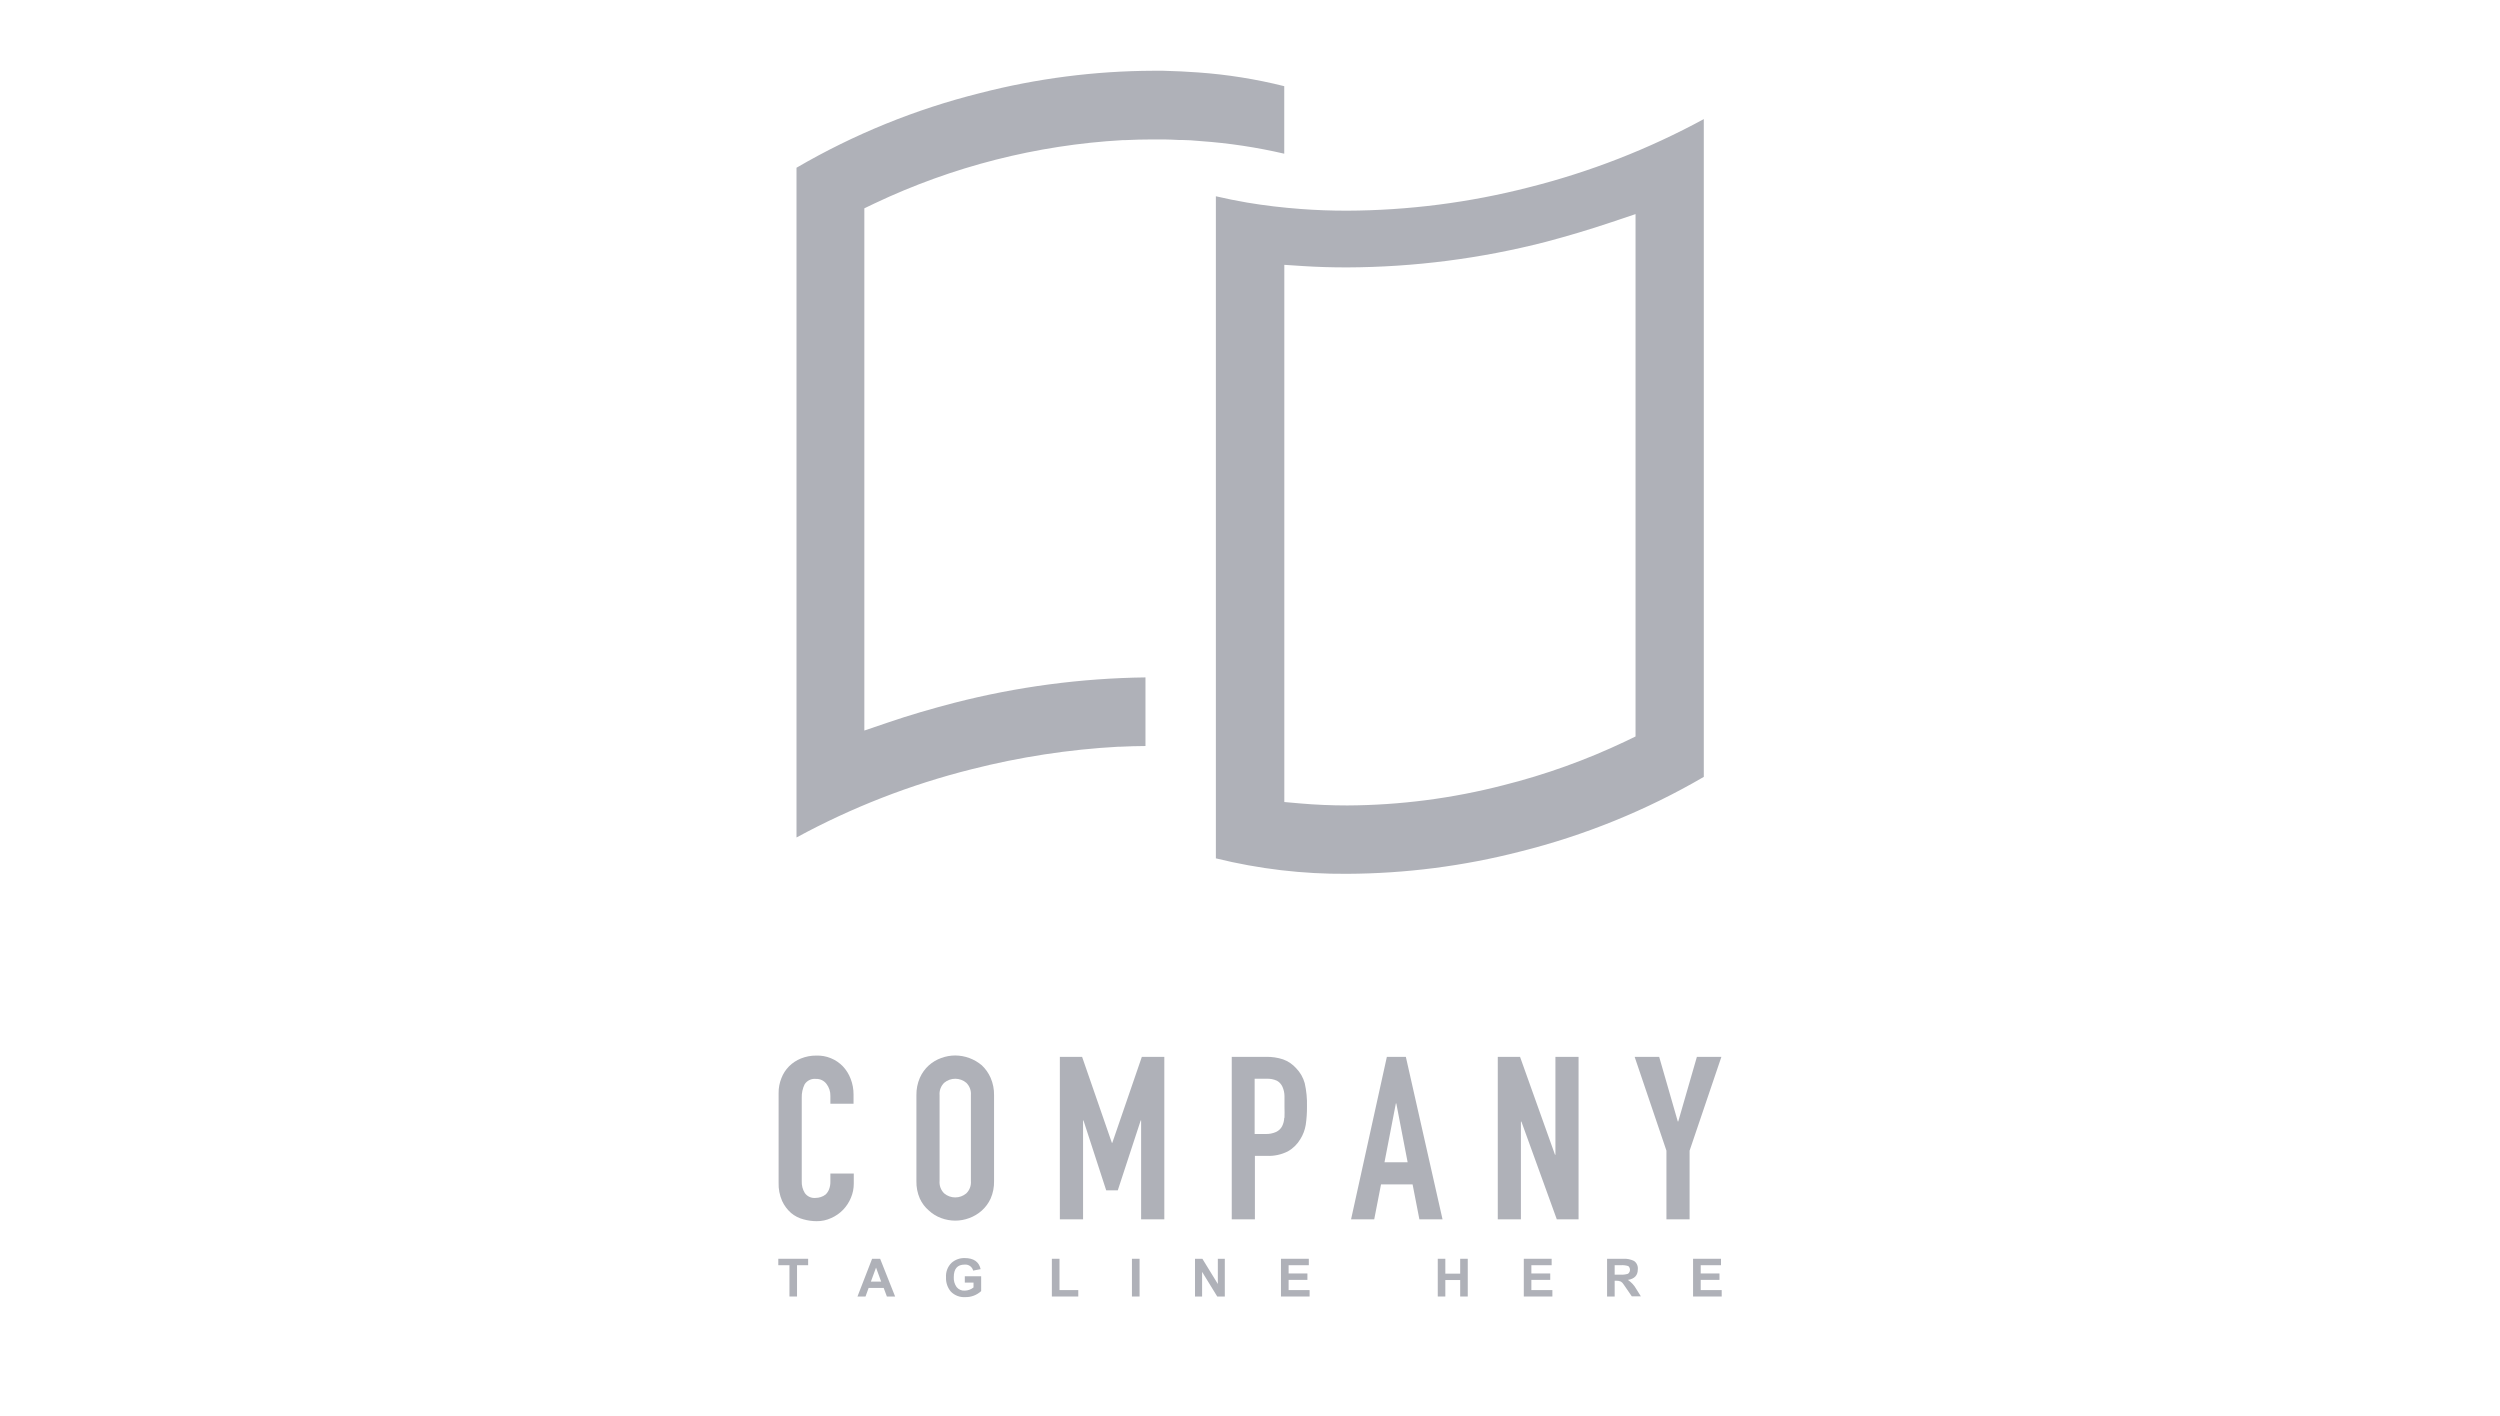
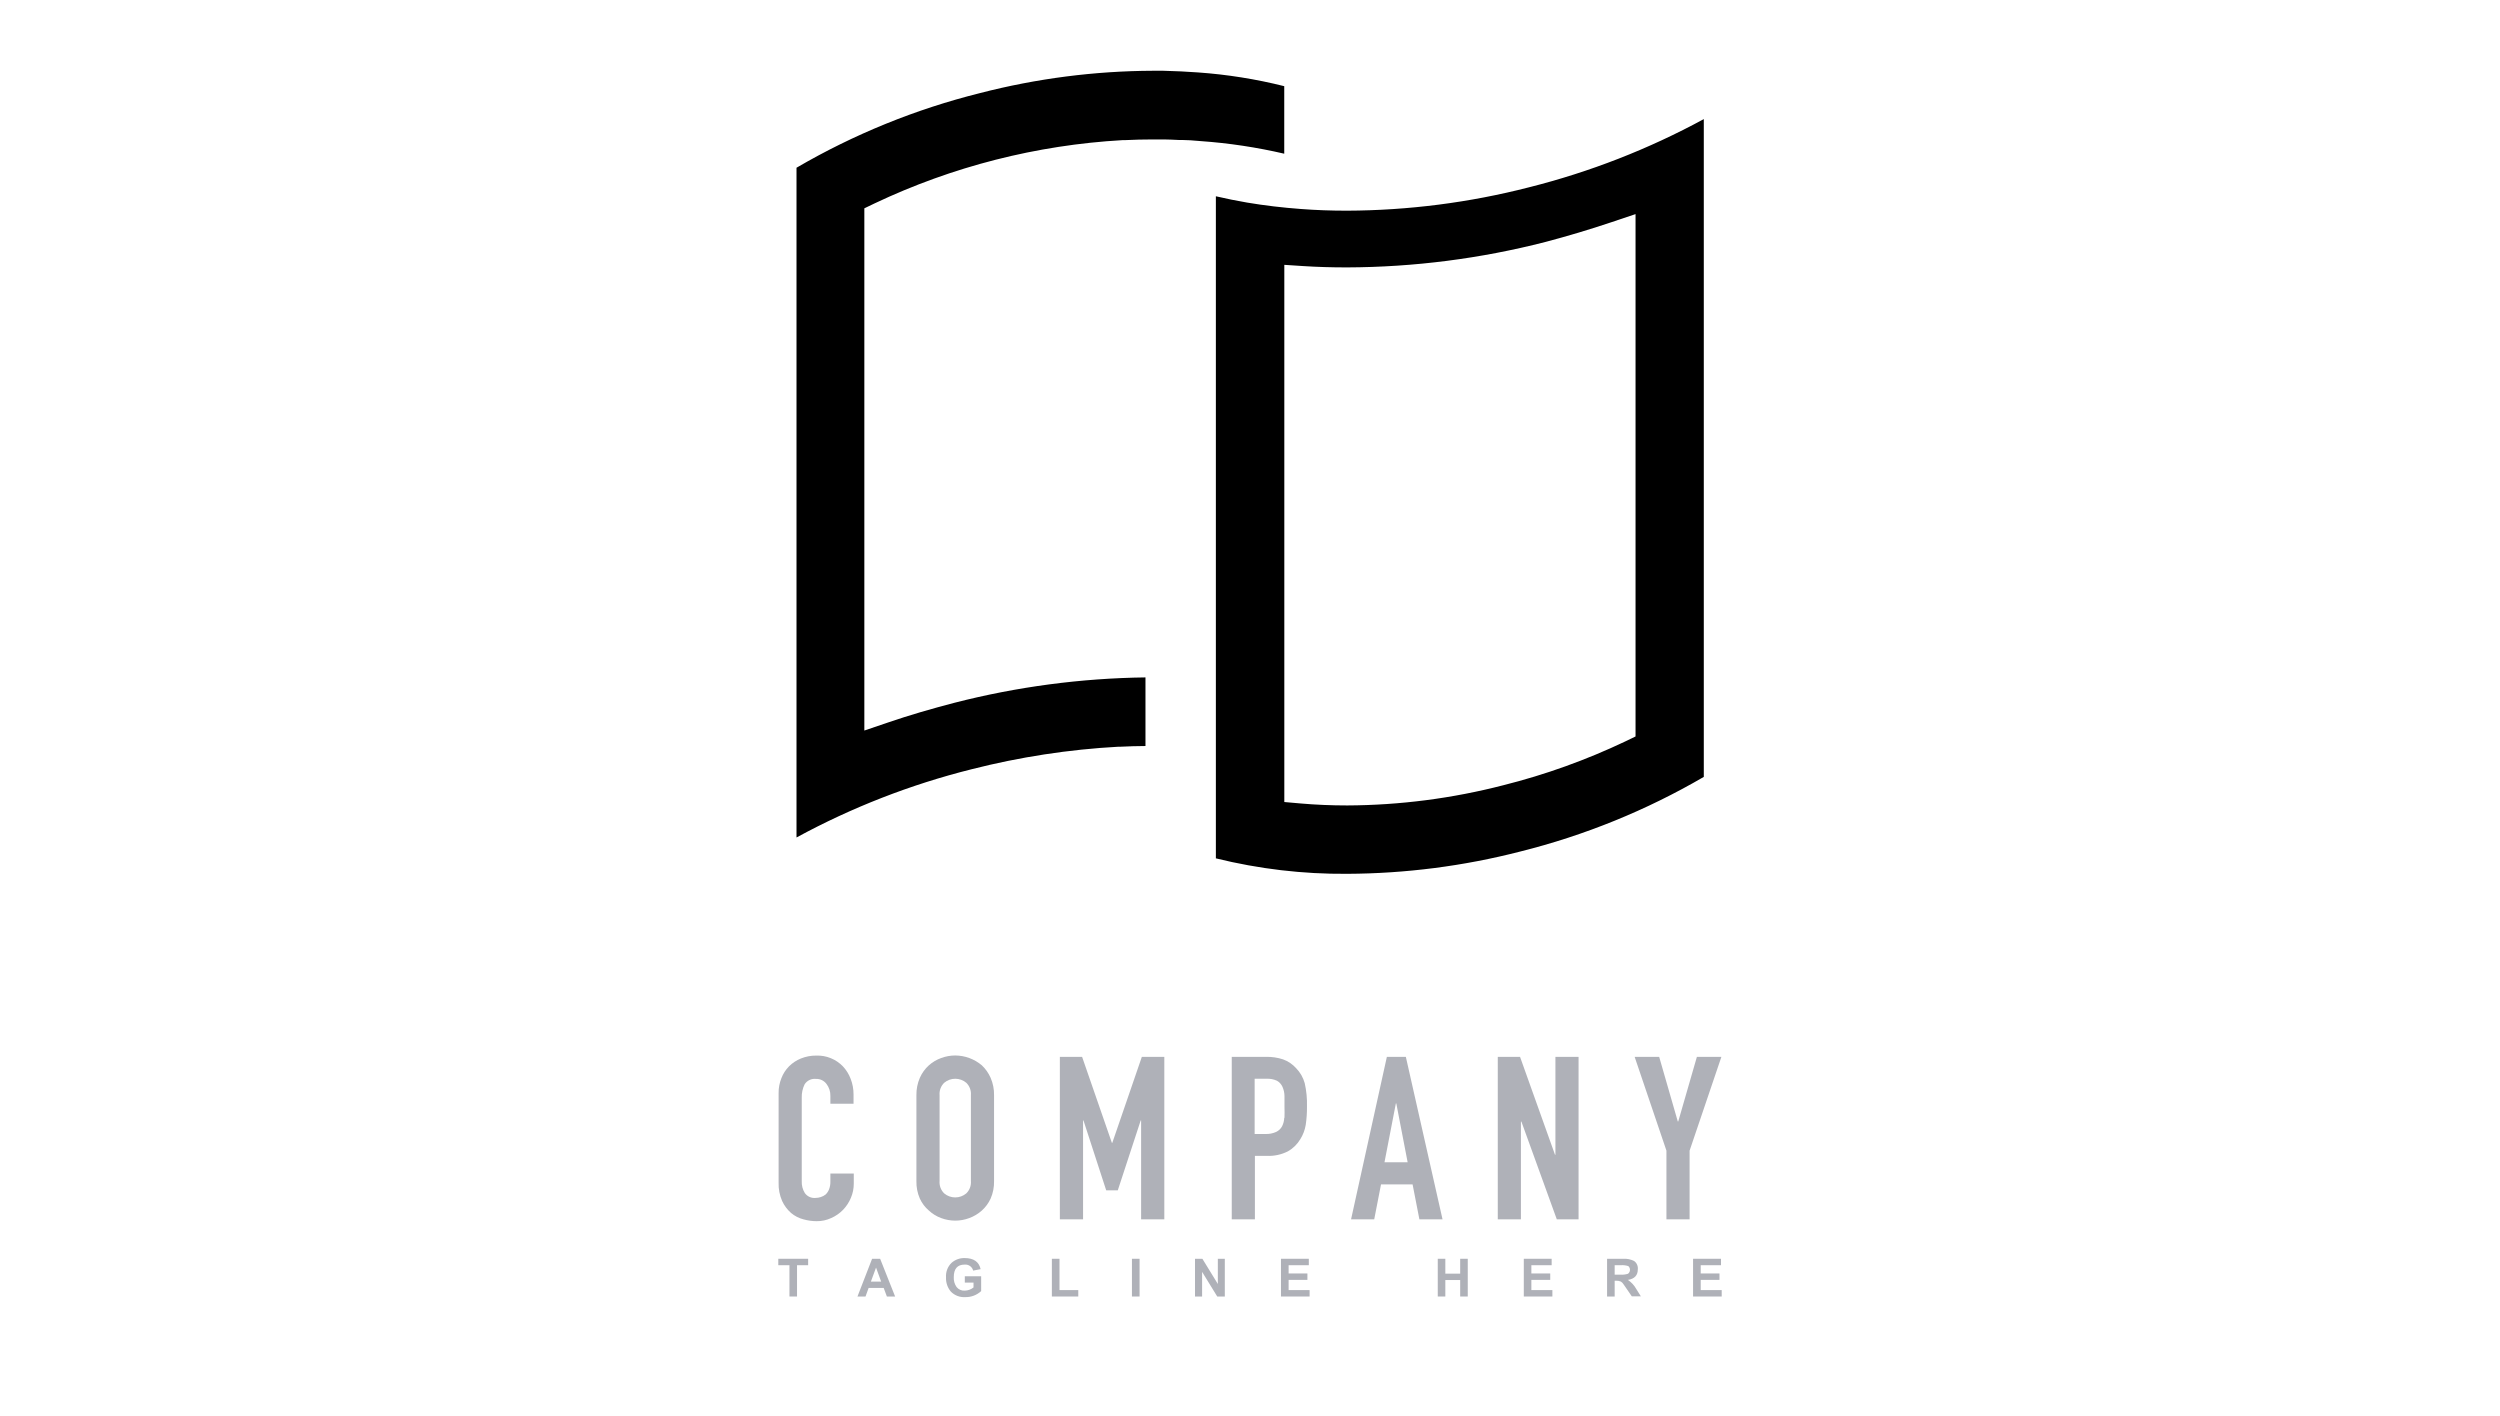
<svg xmlns="http://www.w3.org/2000/svg" width="106" height="60" viewBox="0 0 106 60" fill="none">
-   <path fill-rule="evenodd" clip-rule="evenodd" d="M50.114 5.935H49.977C49.767 5.922 49.557 5.917 49.347 5.912H49.347H49.327H48.892C48.495 5.912 48.09 5.922 47.688 5.942C47.657 5.94 47.627 5.94 47.597 5.942C43.952 6.149 40.382 7.06 37.081 8.625L36.648 8.833V30.975L37.66 30.631C38.548 30.326 39.494 30.052 40.473 29.797C43.119 29.118 45.837 28.757 48.568 28.722V31.631C48.206 31.633 47.855 31.643 47.503 31.661H47.419C45.318 31.776 43.232 32.097 41.191 32.617C38.607 33.264 36.114 34.236 33.772 35.509V7.112C36.205 5.693 38.825 4.627 41.556 3.946C43.953 3.327 46.417 3.009 48.892 3H49.319C49.83 3.013 50.329 3.036 50.797 3.071C52.03 3.158 53.253 3.353 54.452 3.654V6.517C53.287 6.246 52.103 6.067 50.91 5.983C50.886 5.981 50.862 5.979 50.838 5.977C50.591 5.956 50.344 5.935 50.114 5.935ZM55.153 8.861C55.788 8.91 56.446 8.933 57.111 8.933C59.712 8.923 62.303 8.591 64.824 7.943C67.407 7.294 69.899 6.322 72.241 5.05V32.94C69.807 34.358 67.185 35.424 64.455 36.106C62.057 36.723 59.593 37.039 57.118 37.05C55.243 37.065 53.374 36.844 51.553 36.394V8.322C51.983 8.421 52.426 8.513 52.876 8.589C53.615 8.714 54.394 8.805 55.153 8.861ZM69.347 9.078L68.335 9.418C67.404 9.731 66.466 10.011 65.522 10.26C62.775 10.966 59.951 11.328 57.116 11.338C56.456 11.338 55.849 11.32 55.262 11.282L54.455 11.229V31.318V34.006L55.148 34.067C55.79 34.123 56.453 34.151 57.121 34.151C59.354 34.141 61.578 33.853 63.741 33.294C65.522 32.847 67.255 32.224 68.915 31.435L69.347 31.226V9.078Z" fill="#AFB1B8" />
+   <path fill-rule="evenodd" clip-rule="evenodd" d="M50.114 5.935H49.977C49.767 5.922 49.557 5.917 49.347 5.912H49.347H49.327H48.892C48.495 5.912 48.09 5.922 47.688 5.942C47.657 5.94 47.627 5.94 47.597 5.942C43.952 6.149 40.382 7.06 37.081 8.625L36.648 8.833V30.975L37.66 30.631C38.548 30.326 39.494 30.052 40.473 29.797C43.119 29.118 45.837 28.757 48.568 28.722V31.631C48.206 31.633 47.855 31.643 47.503 31.661H47.419C45.318 31.776 43.232 32.097 41.191 32.617C38.607 33.264 36.114 34.236 33.772 35.509V7.112C36.205 5.693 38.825 4.627 41.556 3.946C43.953 3.327 46.417 3.009 48.892 3H49.319C49.83 3.013 50.329 3.036 50.797 3.071C52.03 3.158 53.253 3.353 54.452 3.654V6.517C53.287 6.246 52.103 6.067 50.91 5.983C50.886 5.981 50.862 5.979 50.838 5.977C50.591 5.956 50.344 5.935 50.114 5.935ZM55.153 8.861C55.788 8.91 56.446 8.933 57.111 8.933C59.712 8.923 62.303 8.591 64.824 7.943C67.407 7.294 69.899 6.322 72.241 5.05V32.94C69.807 34.358 67.185 35.424 64.455 36.106C62.057 36.723 59.593 37.039 57.118 37.05C55.243 37.065 53.374 36.844 51.553 36.394V8.322C51.983 8.421 52.426 8.513 52.876 8.589C53.615 8.714 54.394 8.805 55.153 8.861ZM69.347 9.078L68.335 9.418C67.404 9.731 66.466 10.011 65.522 10.26C62.775 10.966 59.951 11.328 57.116 11.338C56.456 11.338 55.849 11.32 55.262 11.282L54.455 11.229V31.318V34.006L55.148 34.067C55.79 34.123 56.453 34.151 57.121 34.151C59.354 34.141 61.578 33.853 63.741 33.294C65.522 32.847 67.255 32.224 68.915 31.435L69.347 31.226V9.078Z" fill="currentColor" />
  <path d="M35.737 45.212C35.592 45.062 35.416 44.943 35.222 44.865C35.028 44.786 34.82 44.75 34.611 44.757C34.389 44.754 34.168 44.796 33.961 44.879C33.772 44.955 33.6 45.068 33.455 45.212C33.312 45.357 33.201 45.53 33.129 45.721C33.05 45.921 33.01 46.134 33.013 46.349V50.143C33.004 50.41 33.055 50.676 33.162 50.921C33.251 51.116 33.381 51.289 33.541 51.43C33.693 51.557 33.871 51.65 34.062 51.699C34.247 51.751 34.438 51.778 34.629 51.778C34.84 51.78 35.05 51.735 35.241 51.646C35.431 51.563 35.603 51.444 35.747 51.295C35.888 51.148 36.001 50.975 36.079 50.786C36.16 50.595 36.201 50.389 36.2 50.181V49.757H35.208V50.095C35.211 50.21 35.192 50.325 35.15 50.433C35.118 50.514 35.069 50.587 35.006 50.647C34.945 50.696 34.874 50.733 34.799 50.756C34.732 50.778 34.662 50.79 34.591 50.791C34.503 50.802 34.413 50.788 34.331 50.753C34.249 50.717 34.179 50.66 34.126 50.588C34.032 50.436 33.986 50.258 33.994 50.08V46.542C33.988 46.346 34.03 46.151 34.116 45.975C34.167 45.895 34.24 45.831 34.326 45.791C34.412 45.75 34.507 45.735 34.601 45.746C34.687 45.743 34.772 45.761 34.849 45.798C34.926 45.836 34.993 45.891 35.044 45.96C35.155 46.106 35.213 46.285 35.208 46.469V46.797H36.19V46.41C36.192 46.183 36.151 45.958 36.069 45.746C35.995 45.548 35.883 45.366 35.737 45.212Z" fill="#AFB1B8" />
  <path d="M41.629 45.169C41.313 44.902 40.914 44.755 40.501 44.752C40.299 44.753 40.098 44.789 39.909 44.859C39.716 44.928 39.538 45.033 39.385 45.169C39.221 45.317 39.09 45.498 39.001 45.701C38.901 45.932 38.852 46.183 38.856 46.435V50.074C38.849 50.33 38.899 50.585 39.001 50.819C39.09 51.015 39.221 51.189 39.385 51.328C39.537 51.469 39.715 51.578 39.909 51.648C40.098 51.718 40.299 51.754 40.501 51.755C40.703 51.755 40.903 51.719 41.093 51.648C41.29 51.577 41.472 51.468 41.629 51.328C41.787 51.186 41.914 51.013 42.003 50.819C42.105 50.585 42.154 50.33 42.148 50.074V46.435C42.152 46.183 42.103 45.932 42.003 45.701C41.915 45.5 41.788 45.319 41.629 45.169ZM41.166 50.074C41.174 50.171 41.161 50.269 41.127 50.36C41.093 50.451 41.039 50.533 40.969 50.601C40.838 50.711 40.672 50.771 40.502 50.771C40.331 50.771 40.166 50.711 40.035 50.601C39.965 50.533 39.911 50.451 39.877 50.36C39.843 50.269 39.83 50.171 39.838 50.074V46.435C39.83 46.339 39.843 46.241 39.877 46.15C39.911 46.059 39.965 45.976 40.035 45.909C40.166 45.799 40.331 45.739 40.502 45.739C40.672 45.739 40.838 45.799 40.969 45.909C41.039 45.976 41.093 46.059 41.127 46.15C41.161 46.241 41.174 46.339 41.166 46.435V50.074Z" fill="#AFB1B8" />
  <path d="M49.367 51.699V44.811H48.414L47.161 48.457H47.144L45.881 44.811H44.938V51.699H45.922V47.509H45.94L46.903 50.471H47.394L48.365 47.509H48.383V51.699H49.367Z" fill="#AFB1B8" />
  <path d="M54.958 45.294C54.806 45.124 54.615 44.994 54.401 44.917C54.171 44.842 53.93 44.806 53.688 44.81H52.226V51.699H53.208V49.009H53.713C54.02 49.023 54.324 48.958 54.599 48.821C54.822 48.697 55.008 48.515 55.138 48.294C55.251 48.111 55.328 47.907 55.363 47.694C55.401 47.435 55.419 47.173 55.416 46.911C55.425 46.58 55.393 46.249 55.32 45.927C55.254 45.688 55.13 45.471 54.958 45.294ZM54.452 47.394C54.448 47.519 54.417 47.641 54.361 47.753C54.305 47.859 54.216 47.943 54.108 47.994C53.963 48.059 53.804 48.089 53.645 48.081H53.197V45.739H53.703C53.856 45.731 54.008 45.761 54.146 45.825C54.248 45.883 54.328 45.972 54.376 46.079C54.43 46.2 54.459 46.331 54.462 46.463C54.462 46.608 54.462 46.761 54.462 46.921C54.462 47.081 54.472 47.247 54.462 47.394H54.452Z" fill="#AFB1B8" />
  <path d="M59.608 44.811H58.803L57.285 51.699H58.267L58.555 50.219H59.894L60.182 51.699H61.163L59.608 44.811ZM58.702 49.281L59.185 46.784H59.203L59.684 49.281H58.702Z" fill="#AFB1B8" />
  <path d="M65.95 48.961H65.932L64.45 44.811H63.506V51.699H64.487V47.557H64.508L66.008 51.699H66.931V44.811H65.95V48.961Z" fill="#AFB1B8" />
  <path d="M71.948 44.811L71.158 47.549H71.138L70.349 44.811H69.309L70.657 48.788V51.699H71.639V48.788L72.987 44.811H71.948Z" fill="#AFB1B8" />
  <path d="M33 53.645H33.473V54.972H33.794V53.645H34.265V53.372H33V53.645Z" fill="#AFB1B8" />
  <path d="M36.977 53.372L36.357 54.972H36.698L36.83 54.608H37.468L37.604 54.972H37.953L37.318 53.372H36.977ZM36.926 54.339L37.144 53.746L37.361 54.339H36.926Z" fill="#AFB1B8" />
  <path d="M40.908 54.382H41.277V54.588C41.169 54.675 41.036 54.722 40.898 54.723C40.833 54.727 40.769 54.715 40.71 54.688C40.651 54.661 40.599 54.621 40.559 54.57C40.474 54.449 40.432 54.302 40.44 54.153C40.44 53.797 40.594 53.619 40.9 53.619C40.981 53.611 41.062 53.633 41.128 53.679C41.194 53.726 41.242 53.795 41.262 53.873L41.578 53.812C41.51 53.5 41.285 53.342 40.9 53.342C40.695 53.337 40.495 53.41 40.341 53.548C40.261 53.628 40.198 53.724 40.159 53.83C40.119 53.937 40.103 54.05 40.111 54.163C40.102 54.382 40.175 54.597 40.316 54.764C40.394 54.844 40.489 54.907 40.594 54.947C40.699 54.988 40.811 55.005 40.923 54.998C41.173 55.005 41.416 54.913 41.601 54.743V54.113H40.908V54.382Z" fill="#AFB1B8" />
  <path d="M44.923 53.372H44.599V54.972H45.719V54.7H44.923V53.372Z" fill="#AFB1B8" />
  <path d="M48.318 53.372H47.994V54.972H48.318V53.372Z" fill="#AFB1B8" />
  <path d="M51.636 54.441L50.981 53.372H50.668V54.972H50.969V53.927L51.611 54.972H51.932V53.372H51.636V54.441Z" fill="#AFB1B8" />
  <path d="M54.637 54.267H55.434V53.995H54.637V53.645H55.494V53.372H54.313V54.972H55.527V54.7H54.637V54.267Z" fill="#AFB1B8" />
  <path d="M61.912 54.003H61.282V53.372H60.961V54.972H61.282V54.273H61.912V54.972H62.233V53.372H61.912V54.003Z" fill="#AFB1B8" />
  <path d="M64.93 54.267H65.73V53.995H64.93V53.645H65.79V53.372H64.609V54.972H65.821V54.7H64.93V54.267Z" fill="#AFB1B8" />
  <path d="M69.023 54.268C69.302 54.224 69.443 54.077 69.443 53.823C69.451 53.755 69.441 53.686 69.413 53.623C69.386 53.56 69.342 53.506 69.286 53.467C69.141 53.394 68.98 53.361 68.818 53.373H68.14V54.972H68.462V54.303H68.525C68.593 54.299 68.662 54.311 68.725 54.339C68.772 54.368 68.811 54.408 68.839 54.456L69.188 54.964H69.572L69.377 54.652C69.291 54.497 69.17 54.366 69.023 54.268ZM68.699 54.046H68.462V53.645H68.715C68.825 53.636 68.936 53.649 69.041 53.683C69.064 53.703 69.083 53.729 69.095 53.758C69.107 53.787 69.113 53.818 69.111 53.849C69.11 53.88 69.101 53.911 69.087 53.938C69.072 53.966 69.051 53.99 69.026 54.008C68.92 54.041 68.81 54.053 68.699 54.046Z" fill="#AFB1B8" />
  <path d="M72.11 54.267H72.906V53.995H72.11V53.645H72.97V53.372H71.786V54.972H73V54.7H72.11V54.267Z" fill="#AFB1B8" />
</svg>
